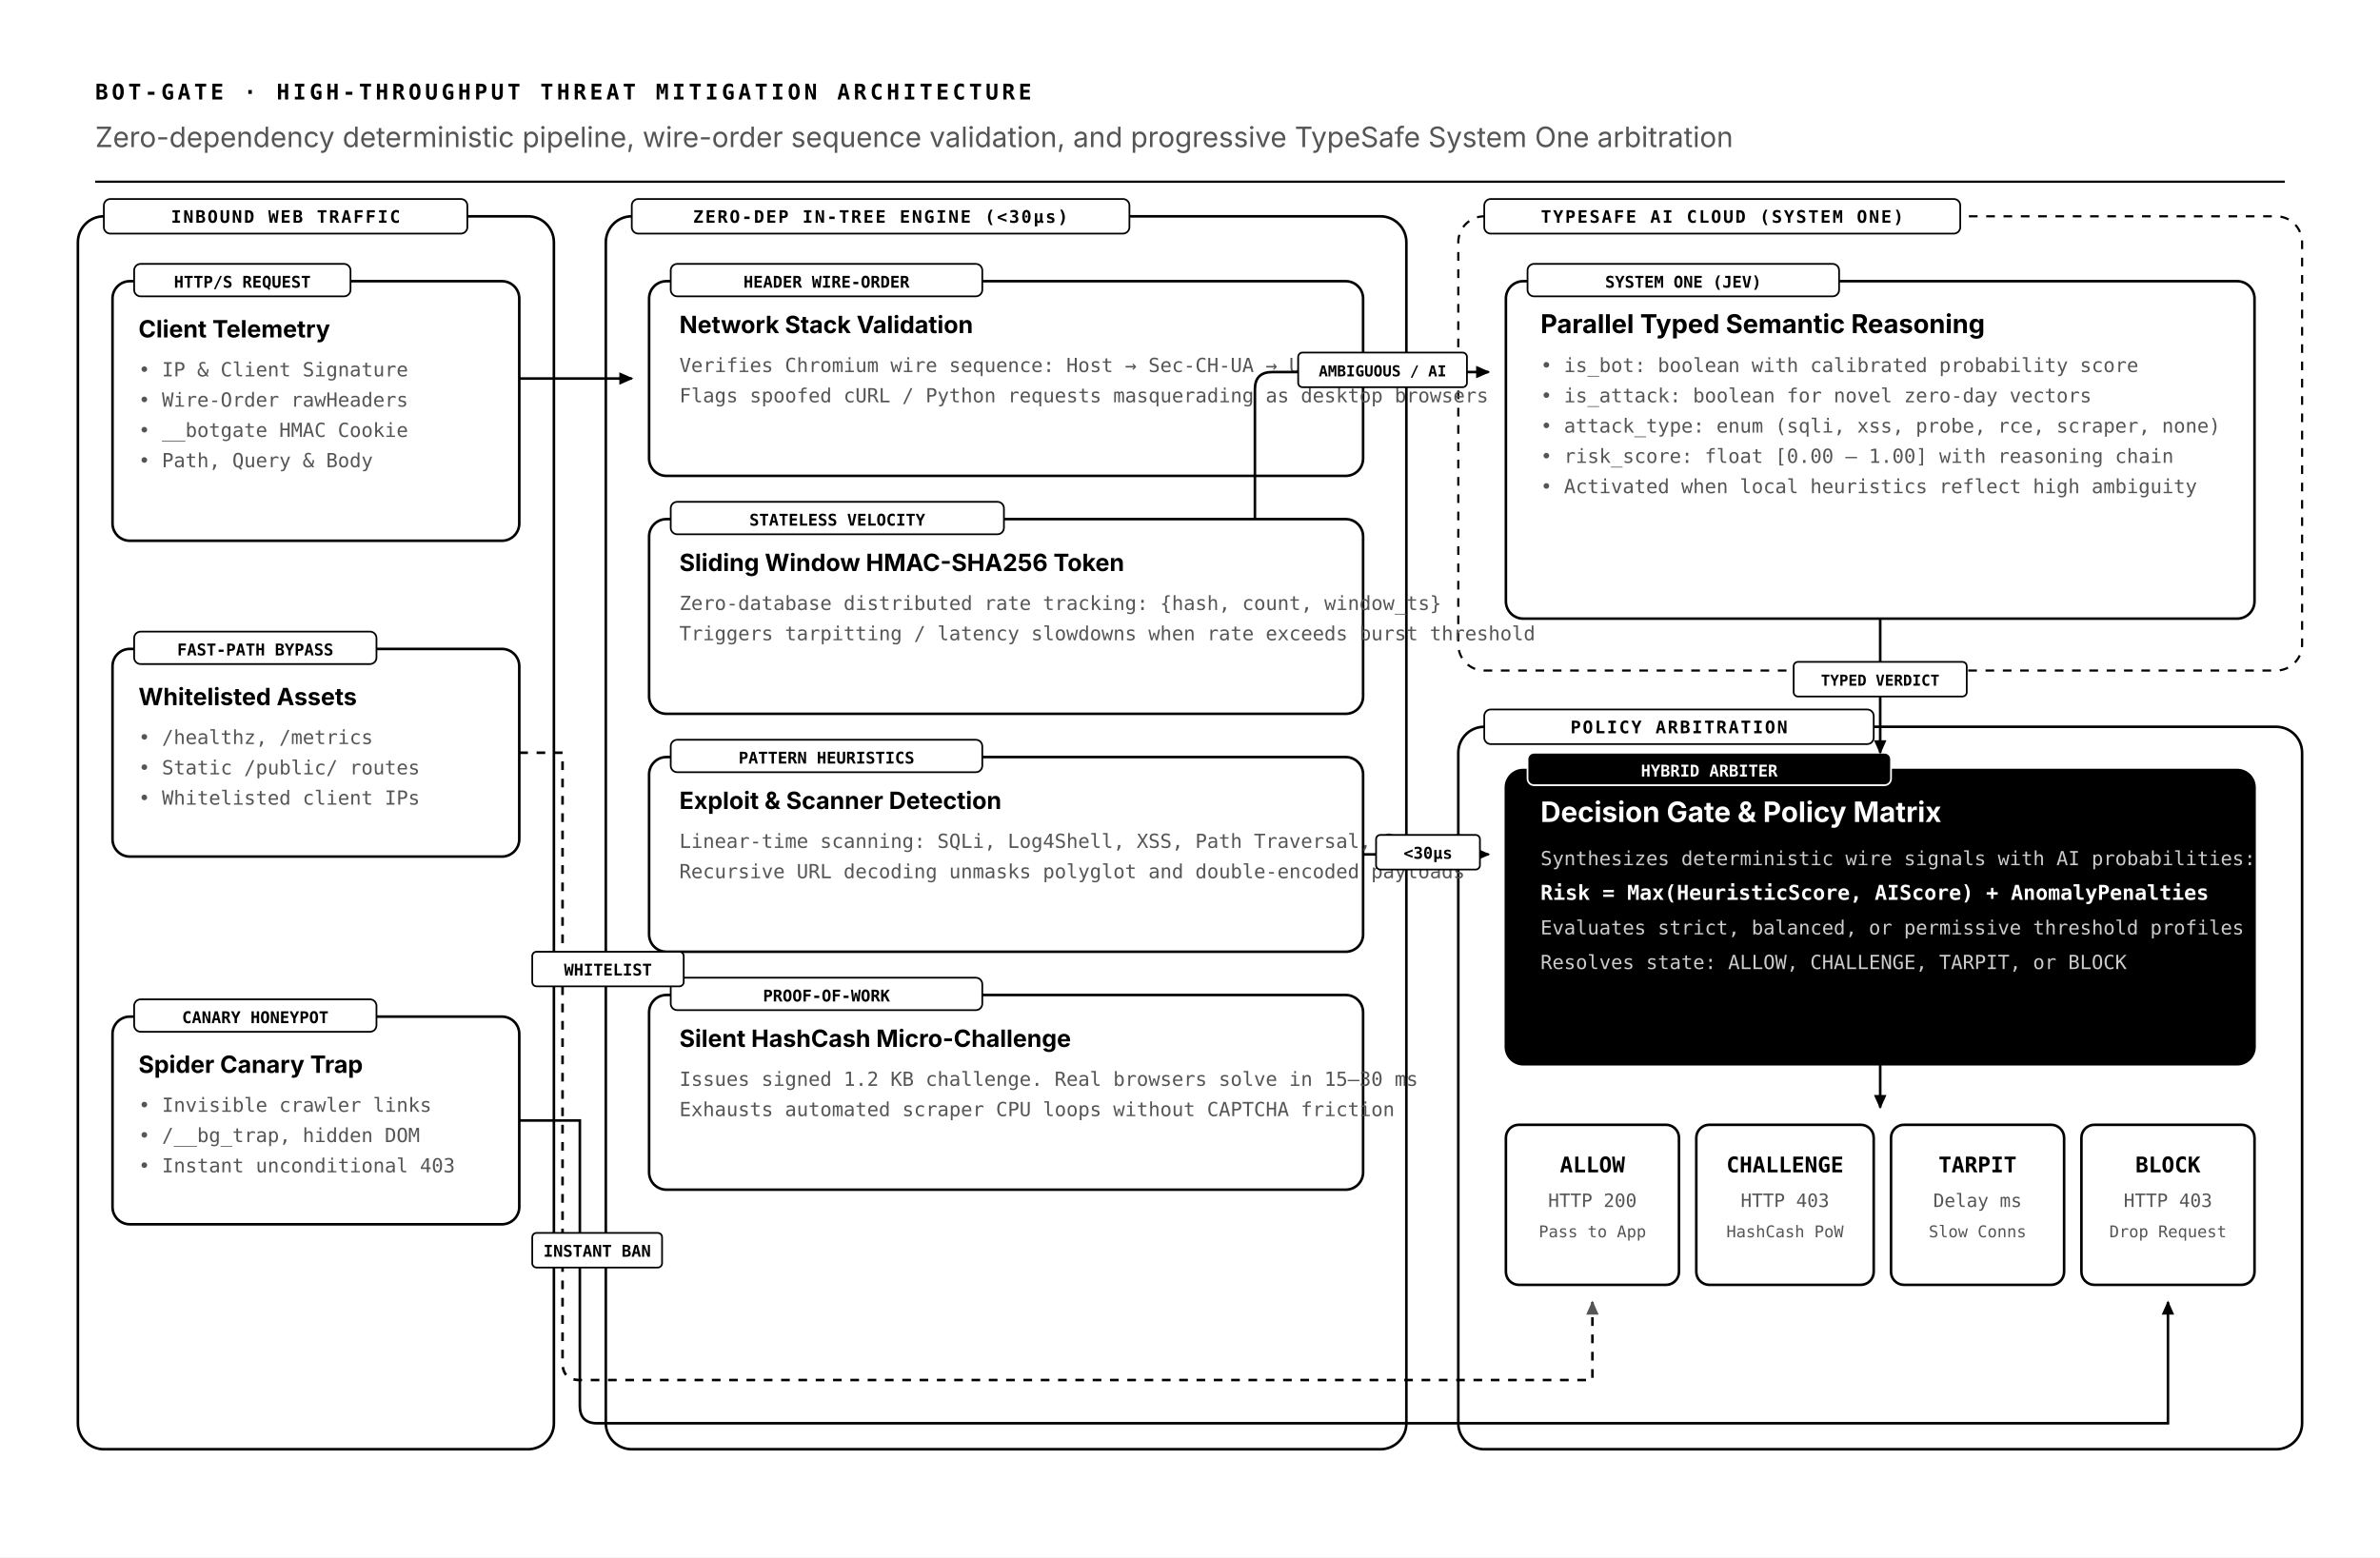
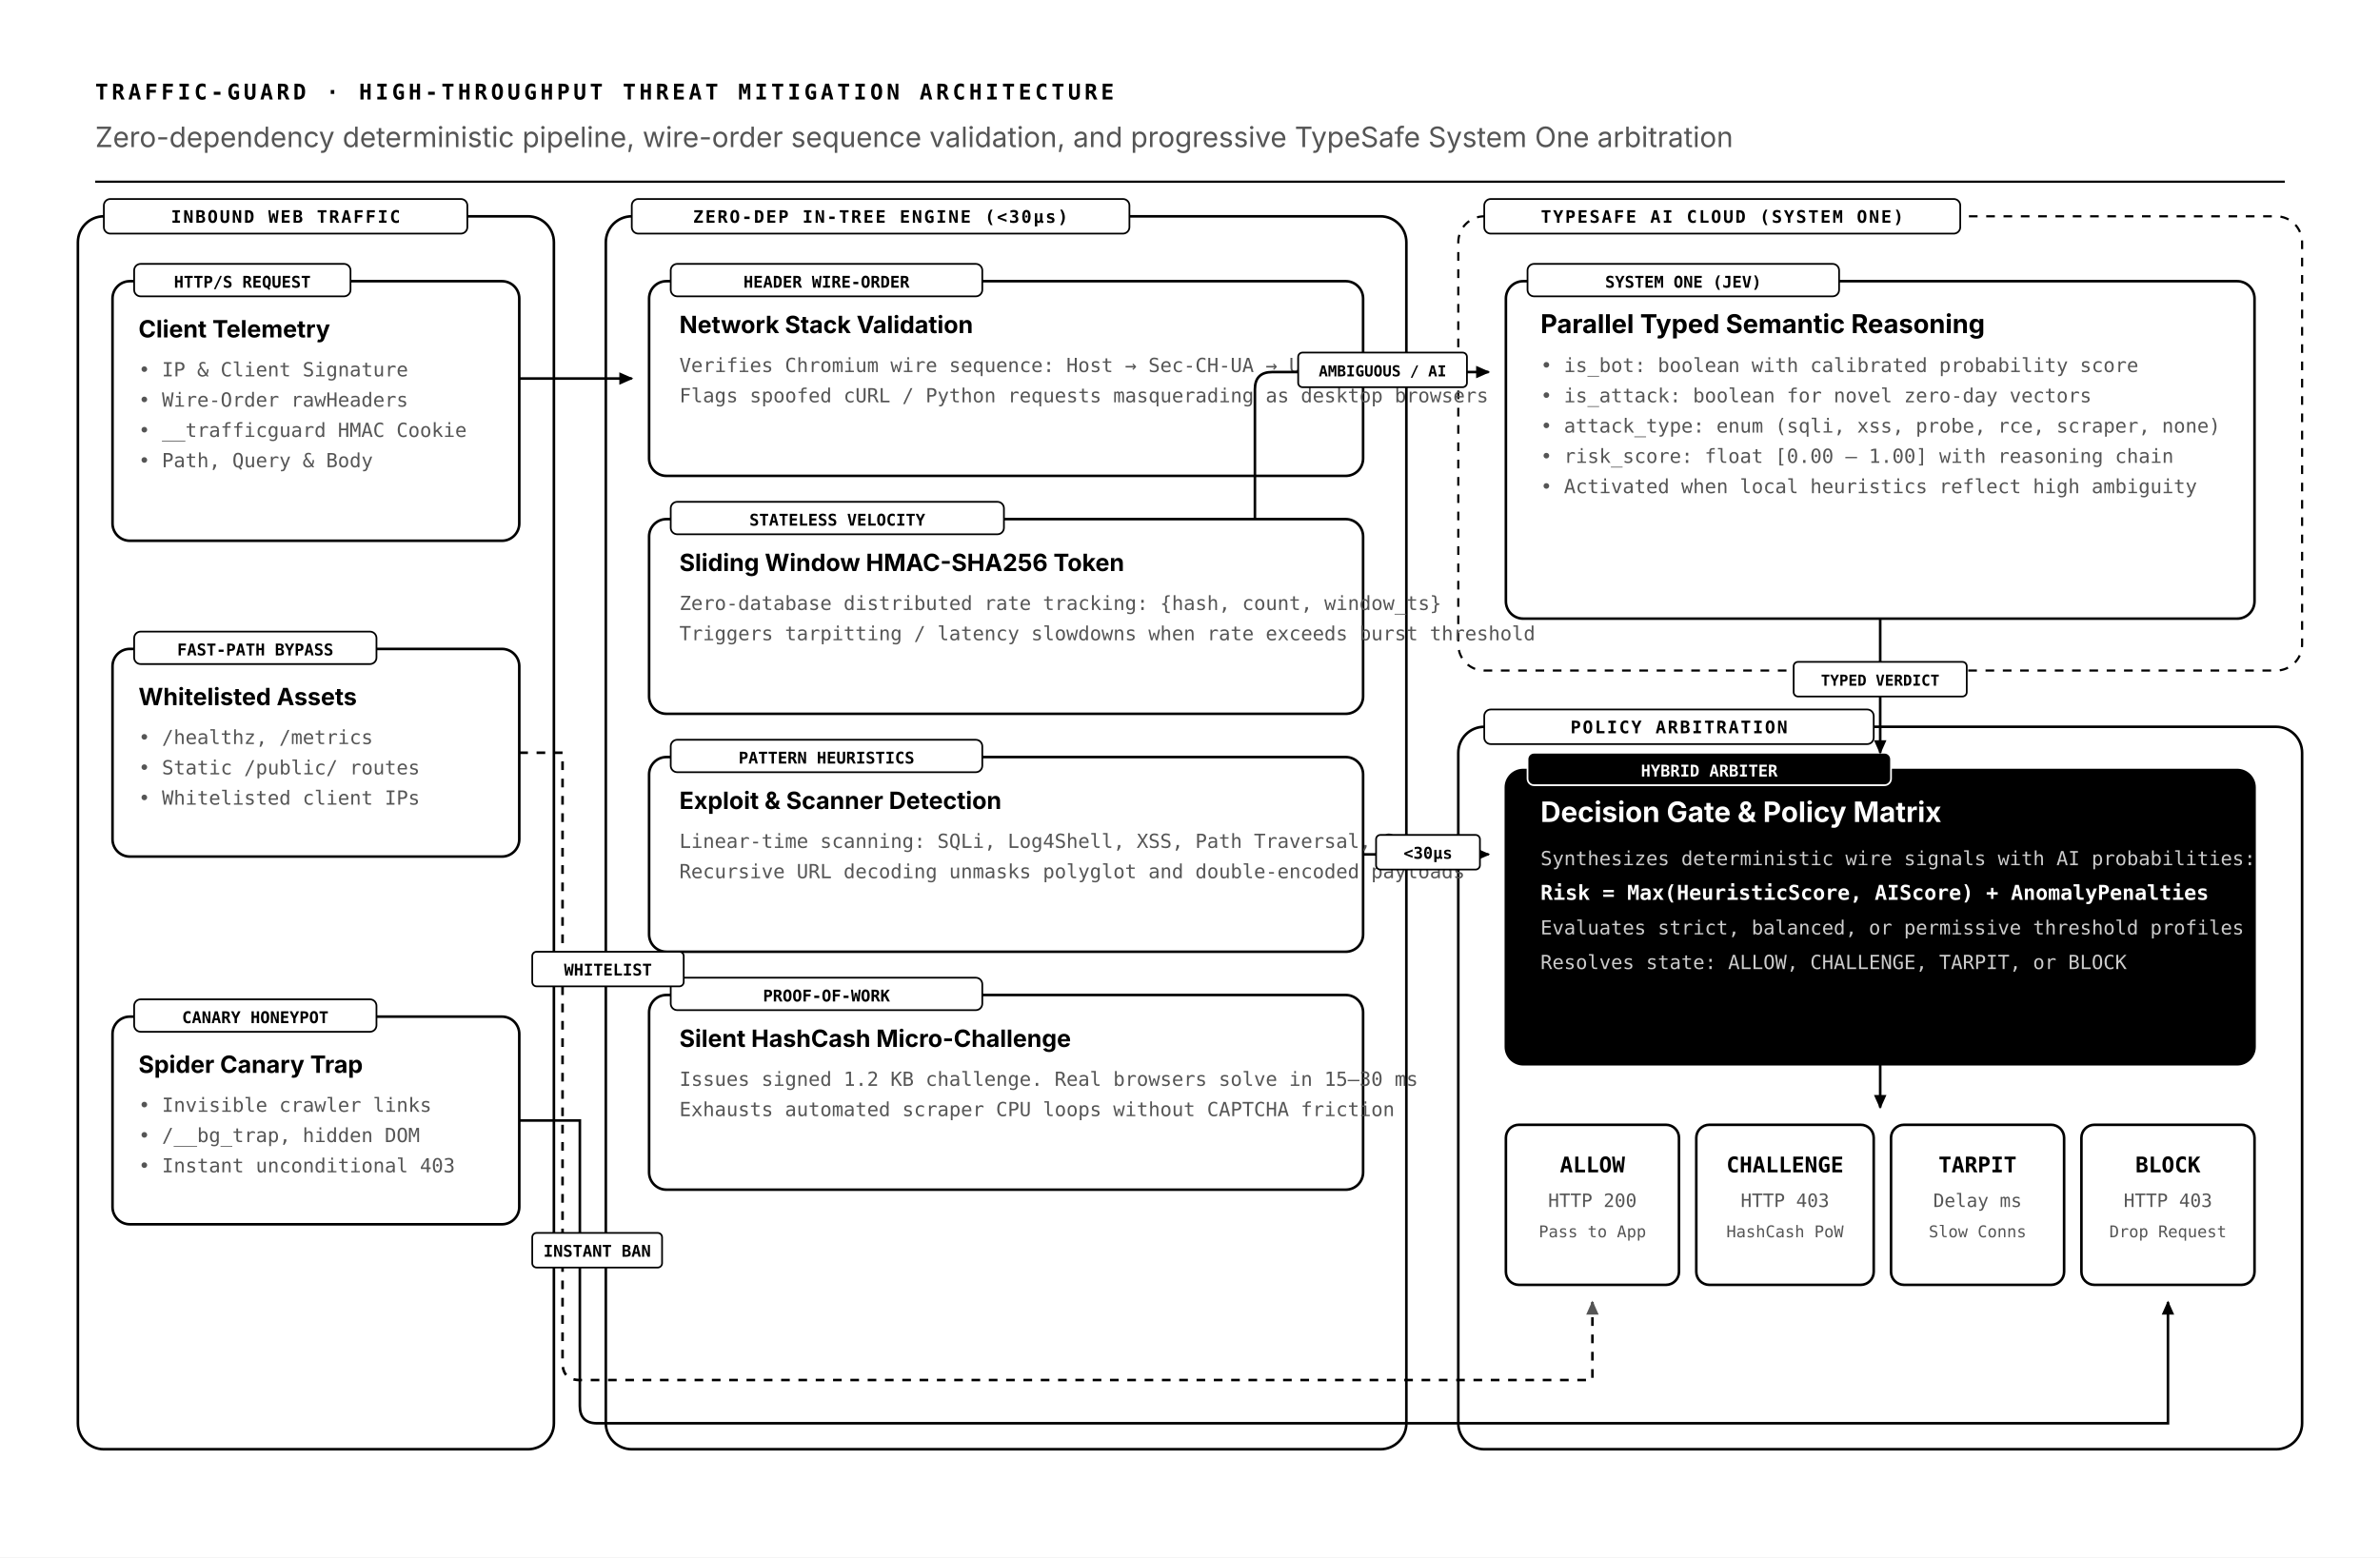
<svg xmlns="http://www.w3.org/2000/svg" viewBox="0 0 1100 720" width="1100" height="720">
  <defs>
    <marker id="arrow" viewBox="0 0 10 10" refX="8" refY="5" markerWidth="6" markerHeight="6" orient="auto">
      <path d="M 0 1 L 9 5 L 0 9 z" fill="#000000" />
    </marker>
    <marker id="arrow-dashed" viewBox="0 0 10 10" refX="8" refY="5" markerWidth="6" markerHeight="6" orient="auto">
      <path d="M 0 1 L 9 5 L 0 9 z" fill="#555555" />
    </marker>
    <marker id="arrow-white" viewBox="0 0 10 10" refX="8" refY="5" markerWidth="6" markerHeight="6" orient="auto">
      <path d="M 0 1 L 9 5 L 0 9 z" fill="#ffffff" />
    </marker>
    <style>
      .font-mono { font-family: 'Geist Mono', 'SF Mono', 'JetBrains Mono', monospace; }
      .font-sans { font-family: 'Geist', -apple-system, BlinkMacSystemFont, 'Inter', 'Segoe UI', Roboto, sans-serif; }
    </style>
  </defs>
  <rect width="1100" height="720" fill="#ffffff" />
-   <text x="44" y="46" fill="#000000" font-size="10" font-weight="700" class="font-mono" letter-spacing="0.16em">BOT-GATE · HIGH-THROUGHPUT THREAT MITIGATION ARCHITECTURE</text>
+   <text x="44" y="46" fill="#000000" font-size="10" font-weight="700" class="font-mono" letter-spacing="0.16em">TRAFFIC-GUARD · HIGH-THROUGHPUT THREAT MITIGATION ARCHITECTURE</text>
  <text x="44" y="68" fill="#555555" font-size="13" class="font-sans">Zero-dependency deterministic pipeline, wire-order sequence validation, and progressive TypeSafe System One arbitration</text>
  <line x1="44" y1="84" x2="1056" y2="84" stroke="#000000" stroke-width="1" />
  <rect x="36" y="100" width="220" height="570" rx="12" fill="none" stroke="#000000" stroke-width="1.2" />
  <rect x="48" y="92" width="168" height="16" rx="3" fill="#ffffff" stroke="#000000" stroke-width="0.8" />
  <text x="132" y="103" fill="#000000" font-size="8" font-weight="700" class="font-mono" text-anchor="middle" letter-spacing="0.1em">INBOUND WEB TRAFFIC</text>
  <rect x="280" y="100" width="370" height="570" rx="12" fill="none" stroke="#000000" stroke-width="1.2" />
  <rect x="292" y="92" width="230" height="16" rx="3" fill="#ffffff" stroke="#000000" stroke-width="0.8" />
  <text x="407" y="103" fill="#000000" font-size="8" font-weight="700" class="font-mono" text-anchor="middle" letter-spacing="0.1em">ZERO-DEP IN-TREE ENGINE (&lt;30µs)</text>
  <rect x="674" y="100" width="390" height="210" rx="12" fill="none" stroke="#000000" stroke-width="1" stroke-dasharray="4,4" />
  <rect x="686" y="92" width="220" height="16" rx="3" fill="#ffffff" stroke="#000000" stroke-width="0.8" />
  <text x="796" y="103" fill="#000000" font-size="8" font-weight="700" class="font-mono" text-anchor="middle" letter-spacing="0.1em">TYPESAFE AI CLOUD (SYSTEM ONE)</text>
  <rect x="674" y="336" width="390" height="334" rx="12" fill="none" stroke="#000000" stroke-width="1.2" />
  <rect x="686" y="328" width="180" height="16" rx="3" fill="#ffffff" stroke="#000000" stroke-width="0.8" />
  <text x="776" y="339" fill="#000000" font-size="8" font-weight="700" class="font-mono" text-anchor="middle" letter-spacing="0.1em">POLICY ARBITRATION</text>
  <rect x="52" y="130" width="188" height="120" rx="8" fill="#ffffff" stroke="#000000" stroke-width="1.2" />
  <rect x="62" y="122" width="100" height="15" rx="3" fill="#ffffff" stroke="#000000" stroke-width="0.8" />
  <text x="112" y="133" fill="#000000" font-size="7.5" font-weight="700" class="font-mono" text-anchor="middle">HTTP/S REQUEST</text>
  <text x="64" y="156" fill="#000000" font-size="11" font-weight="700" class="font-sans">Client Telemetry</text>
  <text x="64" y="174" fill="#555555" font-size="9" class="font-mono">• IP &amp; Client Signature</text>
  <text x="64" y="188" fill="#555555" font-size="9" class="font-mono">• Wire-Order rawHeaders</text>
-   <text x="64" y="202" fill="#555555" font-size="9" class="font-mono">• __botgate HMAC Cookie</text>
+   <text x="64" y="202" fill="#555555" font-size="9" class="font-mono">• __trafficguard HMAC Cookie</text>
  <text x="64" y="216" fill="#555555" font-size="9" class="font-mono">• Path, Query &amp; Body</text>
  <rect x="52" y="300" width="188" height="96" rx="8" fill="#ffffff" stroke="#000000" stroke-width="1.2" />
  <rect x="62" y="292" width="112" height="15" rx="3" fill="#ffffff" stroke="#000000" stroke-width="0.8" />
  <text x="118" y="303" fill="#000000" font-size="7.5" font-weight="700" class="font-mono" text-anchor="middle">FAST-PATH BYPASS</text>
  <text x="64" y="326" fill="#000000" font-size="11" font-weight="700" class="font-sans">Whitelisted Assets</text>
  <text x="64" y="344" fill="#555555" font-size="9" class="font-mono">• /healthz, /metrics</text>
  <text x="64" y="358" fill="#555555" font-size="9" class="font-mono">• Static /public/ routes</text>
  <text x="64" y="372" fill="#555555" font-size="9" class="font-mono">• Whitelisted client IPs</text>
  <rect x="52" y="470" width="188" height="96" rx="8" fill="#ffffff" stroke="#000000" stroke-width="1.2" />
  <rect x="62" y="462" width="112" height="15" rx="3" fill="#ffffff" stroke="#000000" stroke-width="0.8" />
  <text x="118" y="473" fill="#000000" font-size="7.5" font-weight="700" class="font-mono" text-anchor="middle">CANARY HONEYPOT</text>
  <text x="64" y="496" fill="#000000" font-size="11" font-weight="700" class="font-sans">Spider Canary Trap</text>
  <text x="64" y="514" fill="#555555" font-size="9" class="font-mono">• Invisible crawler links</text>
  <text x="64" y="528" fill="#555555" font-size="9" class="font-mono">• /__bg_trap, hidden DOM</text>
  <text x="64" y="542" fill="#555555" font-size="9" class="font-mono">• Instant unconditional 403</text>
  <rect x="300" y="130" width="330" height="90" rx="8" fill="#ffffff" stroke="#000000" stroke-width="1.2" />
  <rect x="310" y="122" width="144" height="15" rx="3" fill="#ffffff" stroke="#000000" stroke-width="0.8" />
  <text x="382" y="133" fill="#000000" font-size="7.5" font-weight="700" class="font-mono" text-anchor="middle">HEADER WIRE-ORDER</text>
  <text x="314" y="154" fill="#000000" font-size="11" font-weight="700" class="font-sans">Network Stack Validation</text>
  <text x="314" y="172" fill="#555555" font-size="9" class="font-mono">Verifies Chromium wire sequence: Host → Sec-CH-UA → User-Agent</text>
  <text x="314" y="186" fill="#555555" font-size="9" class="font-mono">Flags spoofed cURL / Python requests masquerading as desktop browsers</text>
  <rect x="300" y="240" width="330" height="90" rx="8" fill="#ffffff" stroke="#000000" stroke-width="1.2" />
  <rect x="310" y="232" width="154" height="15" rx="3" fill="#ffffff" stroke="#000000" stroke-width="0.8" />
  <text x="387" y="243" fill="#000000" font-size="7.5" font-weight="700" class="font-mono" text-anchor="middle">STATELESS VELOCITY</text>
  <text x="314" y="264" fill="#000000" font-size="11" font-weight="700" class="font-sans">Sliding Window HMAC-SHA256 Token</text>
  <text x="314" y="282" fill="#555555" font-size="9" class="font-mono">Zero-database distributed rate tracking: {hash, count, window_ts}</text>
  <text x="314" y="296" fill="#555555" font-size="9" class="font-mono">Triggers tarpitting / latency slowdowns when rate exceeds burst threshold</text>
  <rect x="300" y="350" width="330" height="90" rx="8" fill="#ffffff" stroke="#000000" stroke-width="1.2" />
  <rect x="310" y="342" width="144" height="15" rx="3" fill="#ffffff" stroke="#000000" stroke-width="0.8" />
  <text x="382" y="353" fill="#000000" font-size="7.5" font-weight="700" class="font-mono" text-anchor="middle">PATTERN HEURISTICS</text>
  <text x="314" y="374" fill="#000000" font-size="11" font-weight="700" class="font-sans">Exploit &amp; Scanner Detection</text>
  <text x="314" y="392" fill="#555555" font-size="9" class="font-mono">Linear-time scanning: SQLi, Log4Shell, XSS, Path Traversal, Scanners</text>
  <text x="314" y="406" fill="#555555" font-size="9" class="font-mono">Recursive URL decoding unmasks polyglot and double-encoded payloads</text>
  <rect x="300" y="460" width="330" height="90" rx="8" fill="#ffffff" stroke="#000000" stroke-width="1.2" />
  <rect x="310" y="452" width="144" height="15" rx="3" fill="#ffffff" stroke="#000000" stroke-width="0.8" />
  <text x="382" y="463" fill="#000000" font-size="7.5" font-weight="700" class="font-mono" text-anchor="middle">PROOF-OF-WORK</text>
  <text x="314" y="484" fill="#000000" font-size="11" font-weight="700" class="font-sans">Silent HashCash Micro-Challenge</text>
  <text x="314" y="502" fill="#555555" font-size="9" class="font-mono">Issues signed 1.2 KB challenge. Real browsers solve in 15–30 ms</text>
  <text x="314" y="516" fill="#555555" font-size="9" class="font-mono">Exhausts automated scraper CPU loops without CAPTCHA friction</text>
  <rect x="696" y="130" width="346" height="156" rx="8" fill="#ffffff" stroke="#000000" stroke-width="1.2" />
  <rect x="706" y="122" width="144" height="15" rx="3" fill="#ffffff" stroke="#000000" stroke-width="0.8" />
  <text x="778" y="133" fill="#000000" font-size="7.5" font-weight="700" class="font-mono" text-anchor="middle">SYSTEM ONE (JEV)</text>
  <text x="712" y="154" fill="#000000" font-size="12" font-weight="700" class="font-sans">Parallel Typed Semantic Reasoning</text>
  <text x="712" y="172" fill="#555555" font-size="9" class="font-mono">• is_bot: boolean with calibrated probability score</text>
  <text x="712" y="186" fill="#555555" font-size="9" class="font-mono">• is_attack: boolean for novel zero-day vectors</text>
  <text x="712" y="200" fill="#555555" font-size="9" class="font-mono">• attack_type: enum (sqli, xss, probe, rce, scraper, none)</text>
  <text x="712" y="214" fill="#555555" font-size="9" class="font-mono">• risk_score: float [0.00 – 1.00] with reasoning chain</text>
  <text x="712" y="228" fill="#555555" font-size="9" class="font-mono">• Activated when local heuristics reflect high ambiguity</text>
  <rect x="696" y="356" width="346" height="136" rx="8" fill="#000000" stroke="#000000" stroke-width="1.2" />
  <rect x="706" y="348" width="168" height="15" rx="3" fill="#000000" stroke="#ffffff" stroke-width="0.8" />
  <text x="790" y="359" fill="#ffffff" font-size="7.5" font-weight="700" class="font-mono" text-anchor="middle">HYBRID ARBITER</text>
  <text x="712" y="380" fill="#ffffff" font-size="13" font-weight="700" class="font-sans">Decision Gate &amp; Policy Matrix</text>
  <text x="712" y="400" fill="#cccccc" font-size="9" class="font-mono">Synthesizes deterministic wire signals with AI probabilities:</text>
  <text x="712" y="416" fill="#ffffff" font-size="9.5" font-weight="600" class="font-mono">Risk = Max(HeuristicScore, AIScore) + AnomalyPenalties</text>
  <text x="712" y="432" fill="#cccccc" font-size="9" class="font-mono">Evaluates strict, balanced, or permissive threshold profiles</text>
  <text x="712" y="448" fill="#cccccc" font-size="9" class="font-mono">Resolves state: ALLOW, CHALLENGE, TARPIT, or BLOCK</text>
  <rect x="696" y="520" width="80" height="74" rx="6" fill="#ffffff" stroke="#000000" stroke-width="1.2" />
  <text x="736" y="542" fill="#000000" font-size="10" font-weight="700" class="font-mono" text-anchor="middle">ALLOW</text>
  <text x="736" y="558" fill="#555555" font-size="8.5" class="font-mono" text-anchor="middle">HTTP 200</text>
  <text x="736" y="572" fill="#555555" font-size="7.5" class="font-mono" text-anchor="middle">Pass to App</text>
  <rect x="784" y="520" width="82" height="74" rx="6" fill="#ffffff" stroke="#000000" stroke-width="1.2" />
  <text x="825" y="542" fill="#000000" font-size="10" font-weight="700" class="font-mono" text-anchor="middle">CHALLENGE</text>
  <text x="825" y="558" fill="#555555" font-size="8.5" class="font-mono" text-anchor="middle">HTTP 403</text>
  <text x="825" y="572" fill="#555555" font-size="7.5" class="font-mono" text-anchor="middle">HashCash PoW</text>
  <rect x="874" y="520" width="80" height="74" rx="6" fill="#ffffff" stroke="#000000" stroke-width="1.2" />
  <text x="914" y="542" fill="#000000" font-size="10" font-weight="700" class="font-mono" text-anchor="middle">TARPIT</text>
  <text x="914" y="558" fill="#555555" font-size="8.5" class="font-mono" text-anchor="middle">Delay ms</text>
  <text x="914" y="572" fill="#555555" font-size="7.5" class="font-mono" text-anchor="middle">Slow Conns</text>
  <rect x="962" y="520" width="80" height="74" rx="6" fill="#ffffff" stroke="#000000" stroke-width="1.2" />
  <text x="1002" y="542" fill="#000000" font-size="10" font-weight="700" class="font-mono" text-anchor="middle">BLOCK</text>
  <text x="1002" y="558" fill="#555555" font-size="8.5" class="font-mono" text-anchor="middle">HTTP 403</text>
  <text x="1002" y="572" fill="#555555" font-size="7.5" class="font-mono" text-anchor="middle">Drop Request</text>
  <line x1="240" y1="175" x2="292" y2="175" stroke="#000000" stroke-width="1.2" marker-end="url(#arrow)" />
  <path d="M 240,348 H 260 V 630 Q 260,638 268,638 H 736 V 602" fill="none" stroke="#000000" stroke-width="1.2" stroke-dasharray="4,4" marker-end="url(#arrow-dashed)" />
  <rect x="246" y="440" width="70" height="16" rx="2" fill="#ffffff" stroke="#000000" stroke-width="0.8" />
  <text x="281" y="451" fill="#000000" font-size="7.5" font-weight="700" class="font-mono" text-anchor="middle">WHITELIST</text>
  <path d="M 240,518 H 268 V 650 Q 268,658 276,658 H 1002 V 602" fill="none" stroke="#000000" stroke-width="1.2" marker-end="url(#arrow)" />
  <rect x="246" y="570" width="60" height="16" rx="2" fill="#ffffff" stroke="#000000" stroke-width="0.8" />
  <text x="276" y="581" fill="#000000" font-size="7.5" font-weight="700" class="font-mono" text-anchor="middle">INSTANT BAN</text>
  <line x1="630" y1="395" x2="688" y2="395" stroke="#000000" stroke-width="1.2" marker-end="url(#arrow)" />
  <rect x="636" y="386" width="48" height="16" rx="2" fill="#ffffff" stroke="#000000" stroke-width="0.8" />
  <text x="660" y="397" fill="#000000" font-size="7.5" font-weight="700" class="font-mono" text-anchor="middle">&lt;30µs</text>
  <path d="M 580,240 V 180 Q 580,172 588,172 H 688" fill="none" stroke="#000000" stroke-width="1.2" marker-end="url(#arrow)" />
  <rect x="600" y="163" width="78" height="16" rx="2" fill="#ffffff" stroke="#000000" stroke-width="0.8" />
  <text x="639" y="174" fill="#000000" font-size="7" font-weight="700" class="font-mono" text-anchor="middle">AMBIGUOUS / AI</text>
  <line x1="869" y1="286" x2="869" y2="348" stroke="#000000" stroke-width="1.2" marker-end="url(#arrow)" />
  <rect x="829" y="306" width="80" height="16" rx="2" fill="#ffffff" stroke="#000000" stroke-width="0.8" />
  <text x="869" y="317" fill="#000000" font-size="7" font-weight="700" class="font-mono" text-anchor="middle">TYPED VERDICT</text>
  <line x1="869" y1="492" x2="869" y2="512" stroke="#000000" stroke-width="1.2" marker-end="url(#arrow)" />
</svg>
